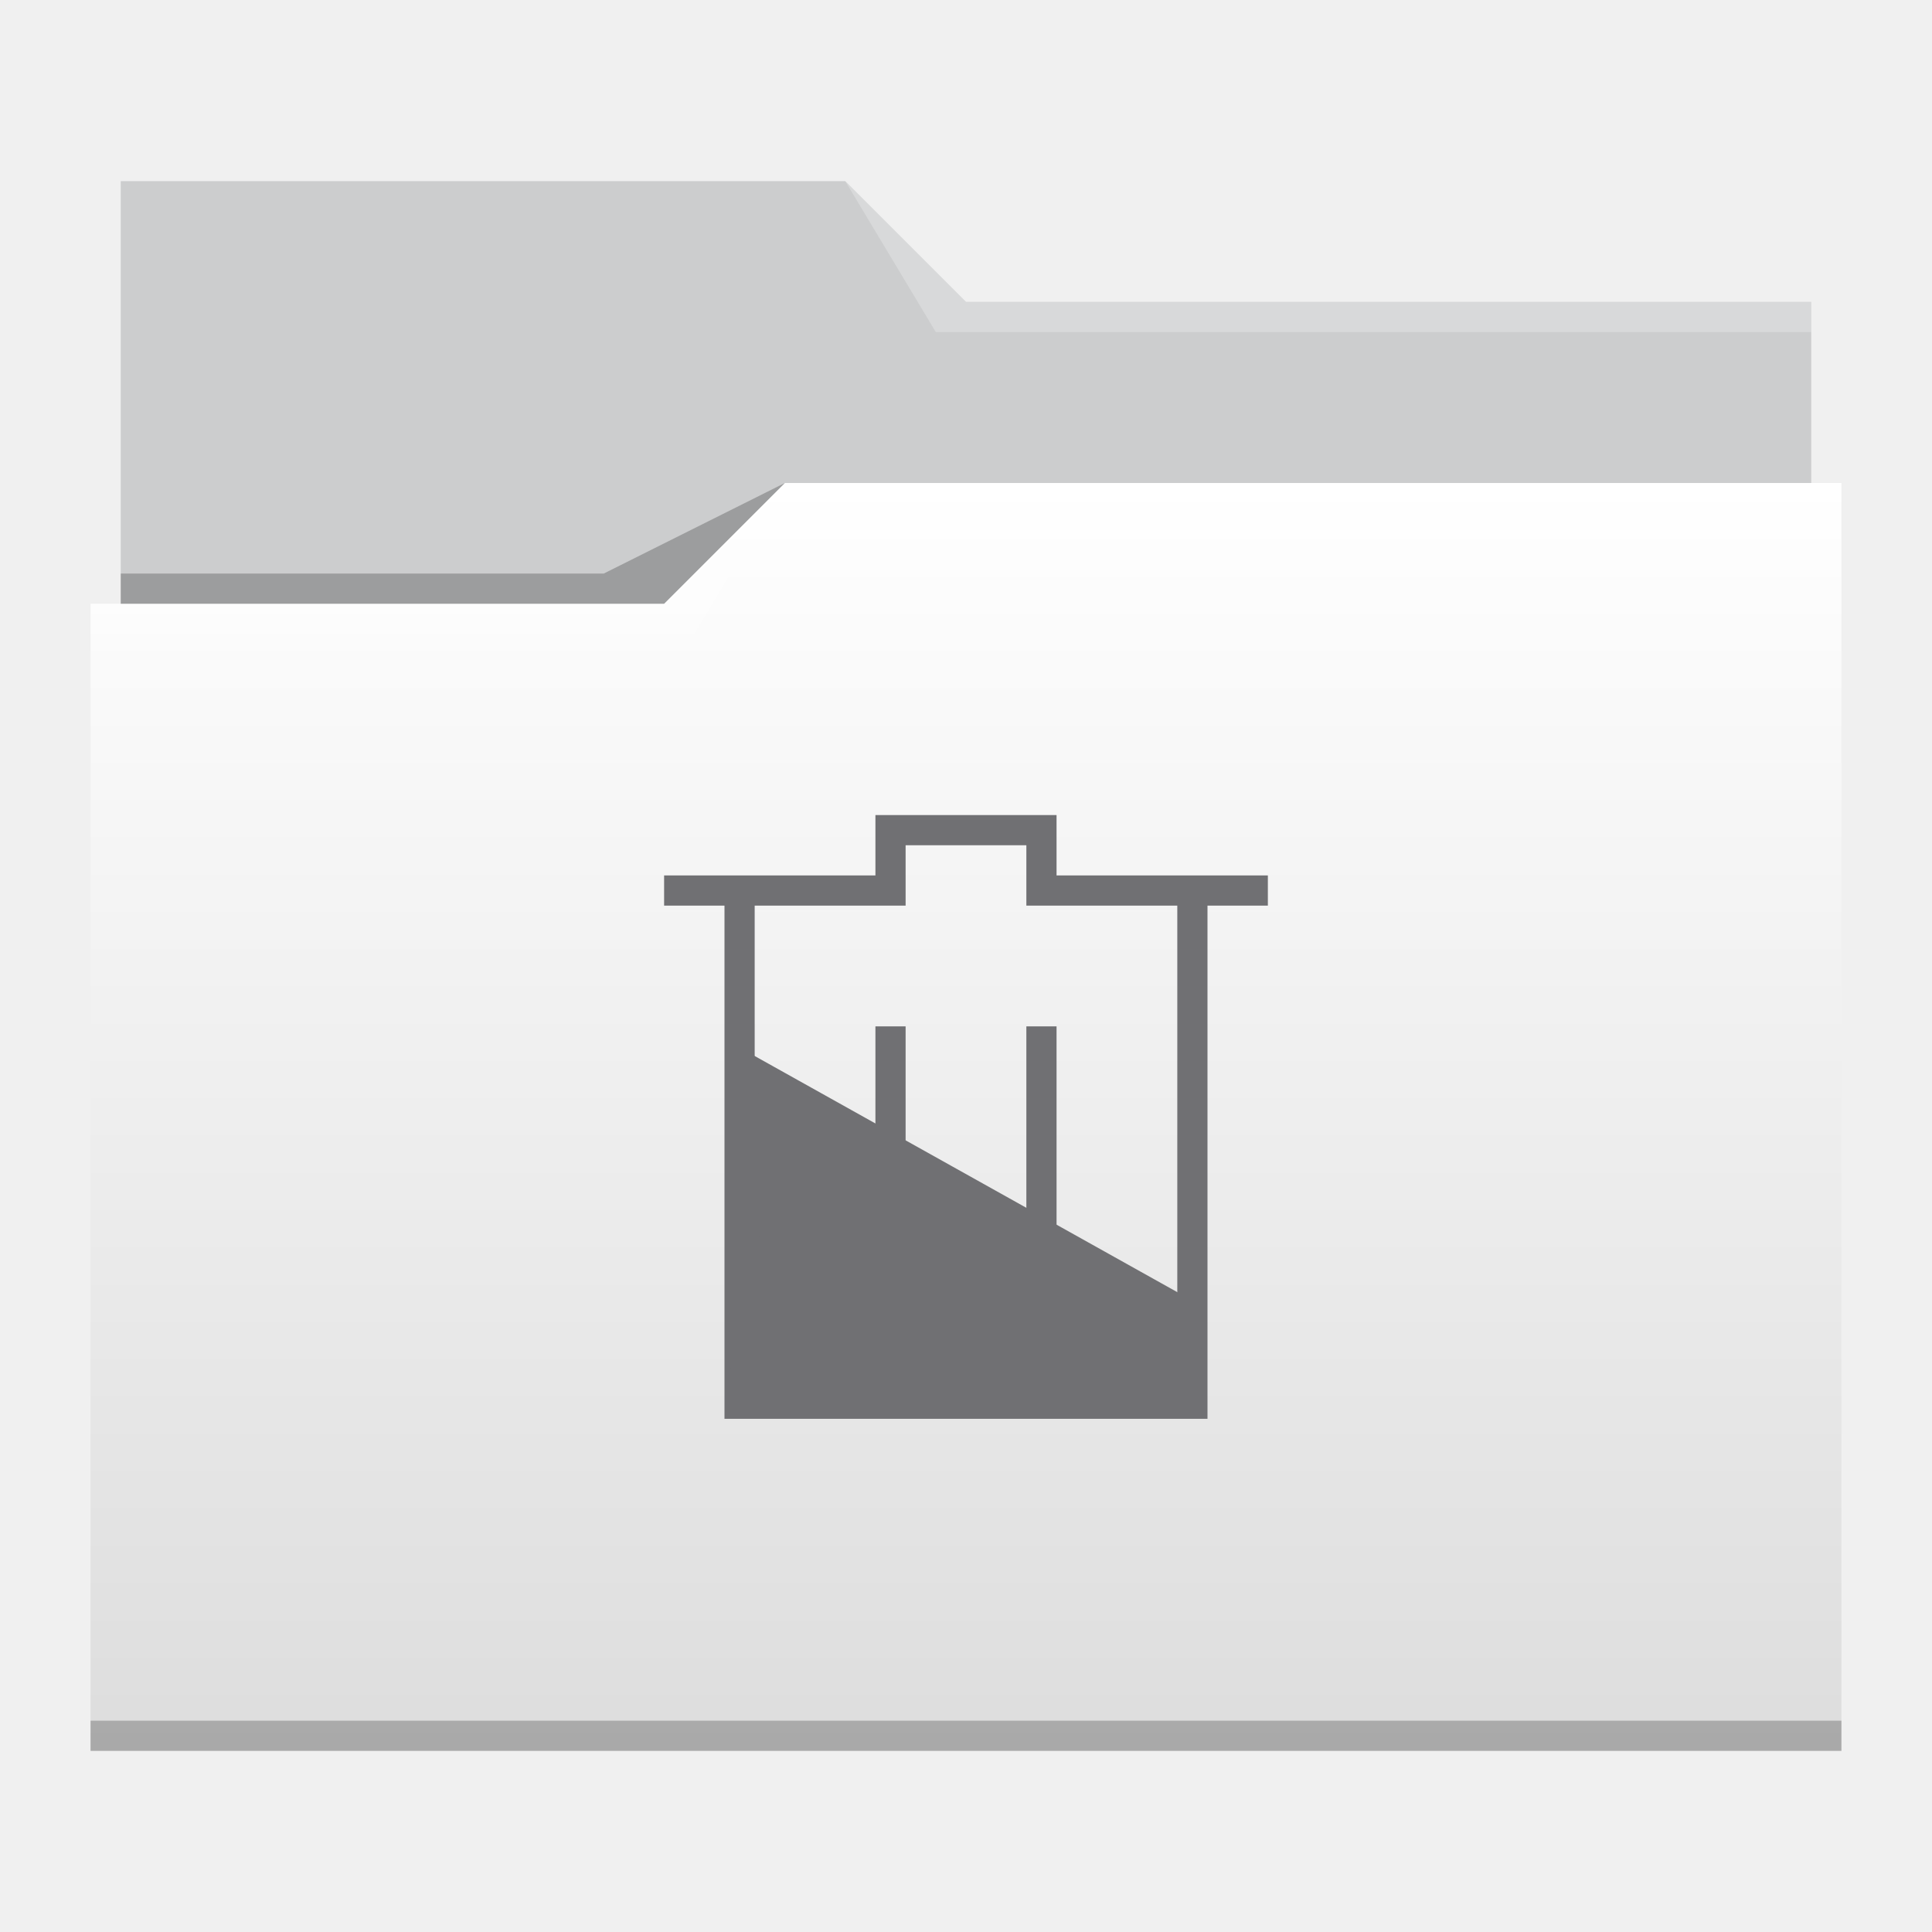
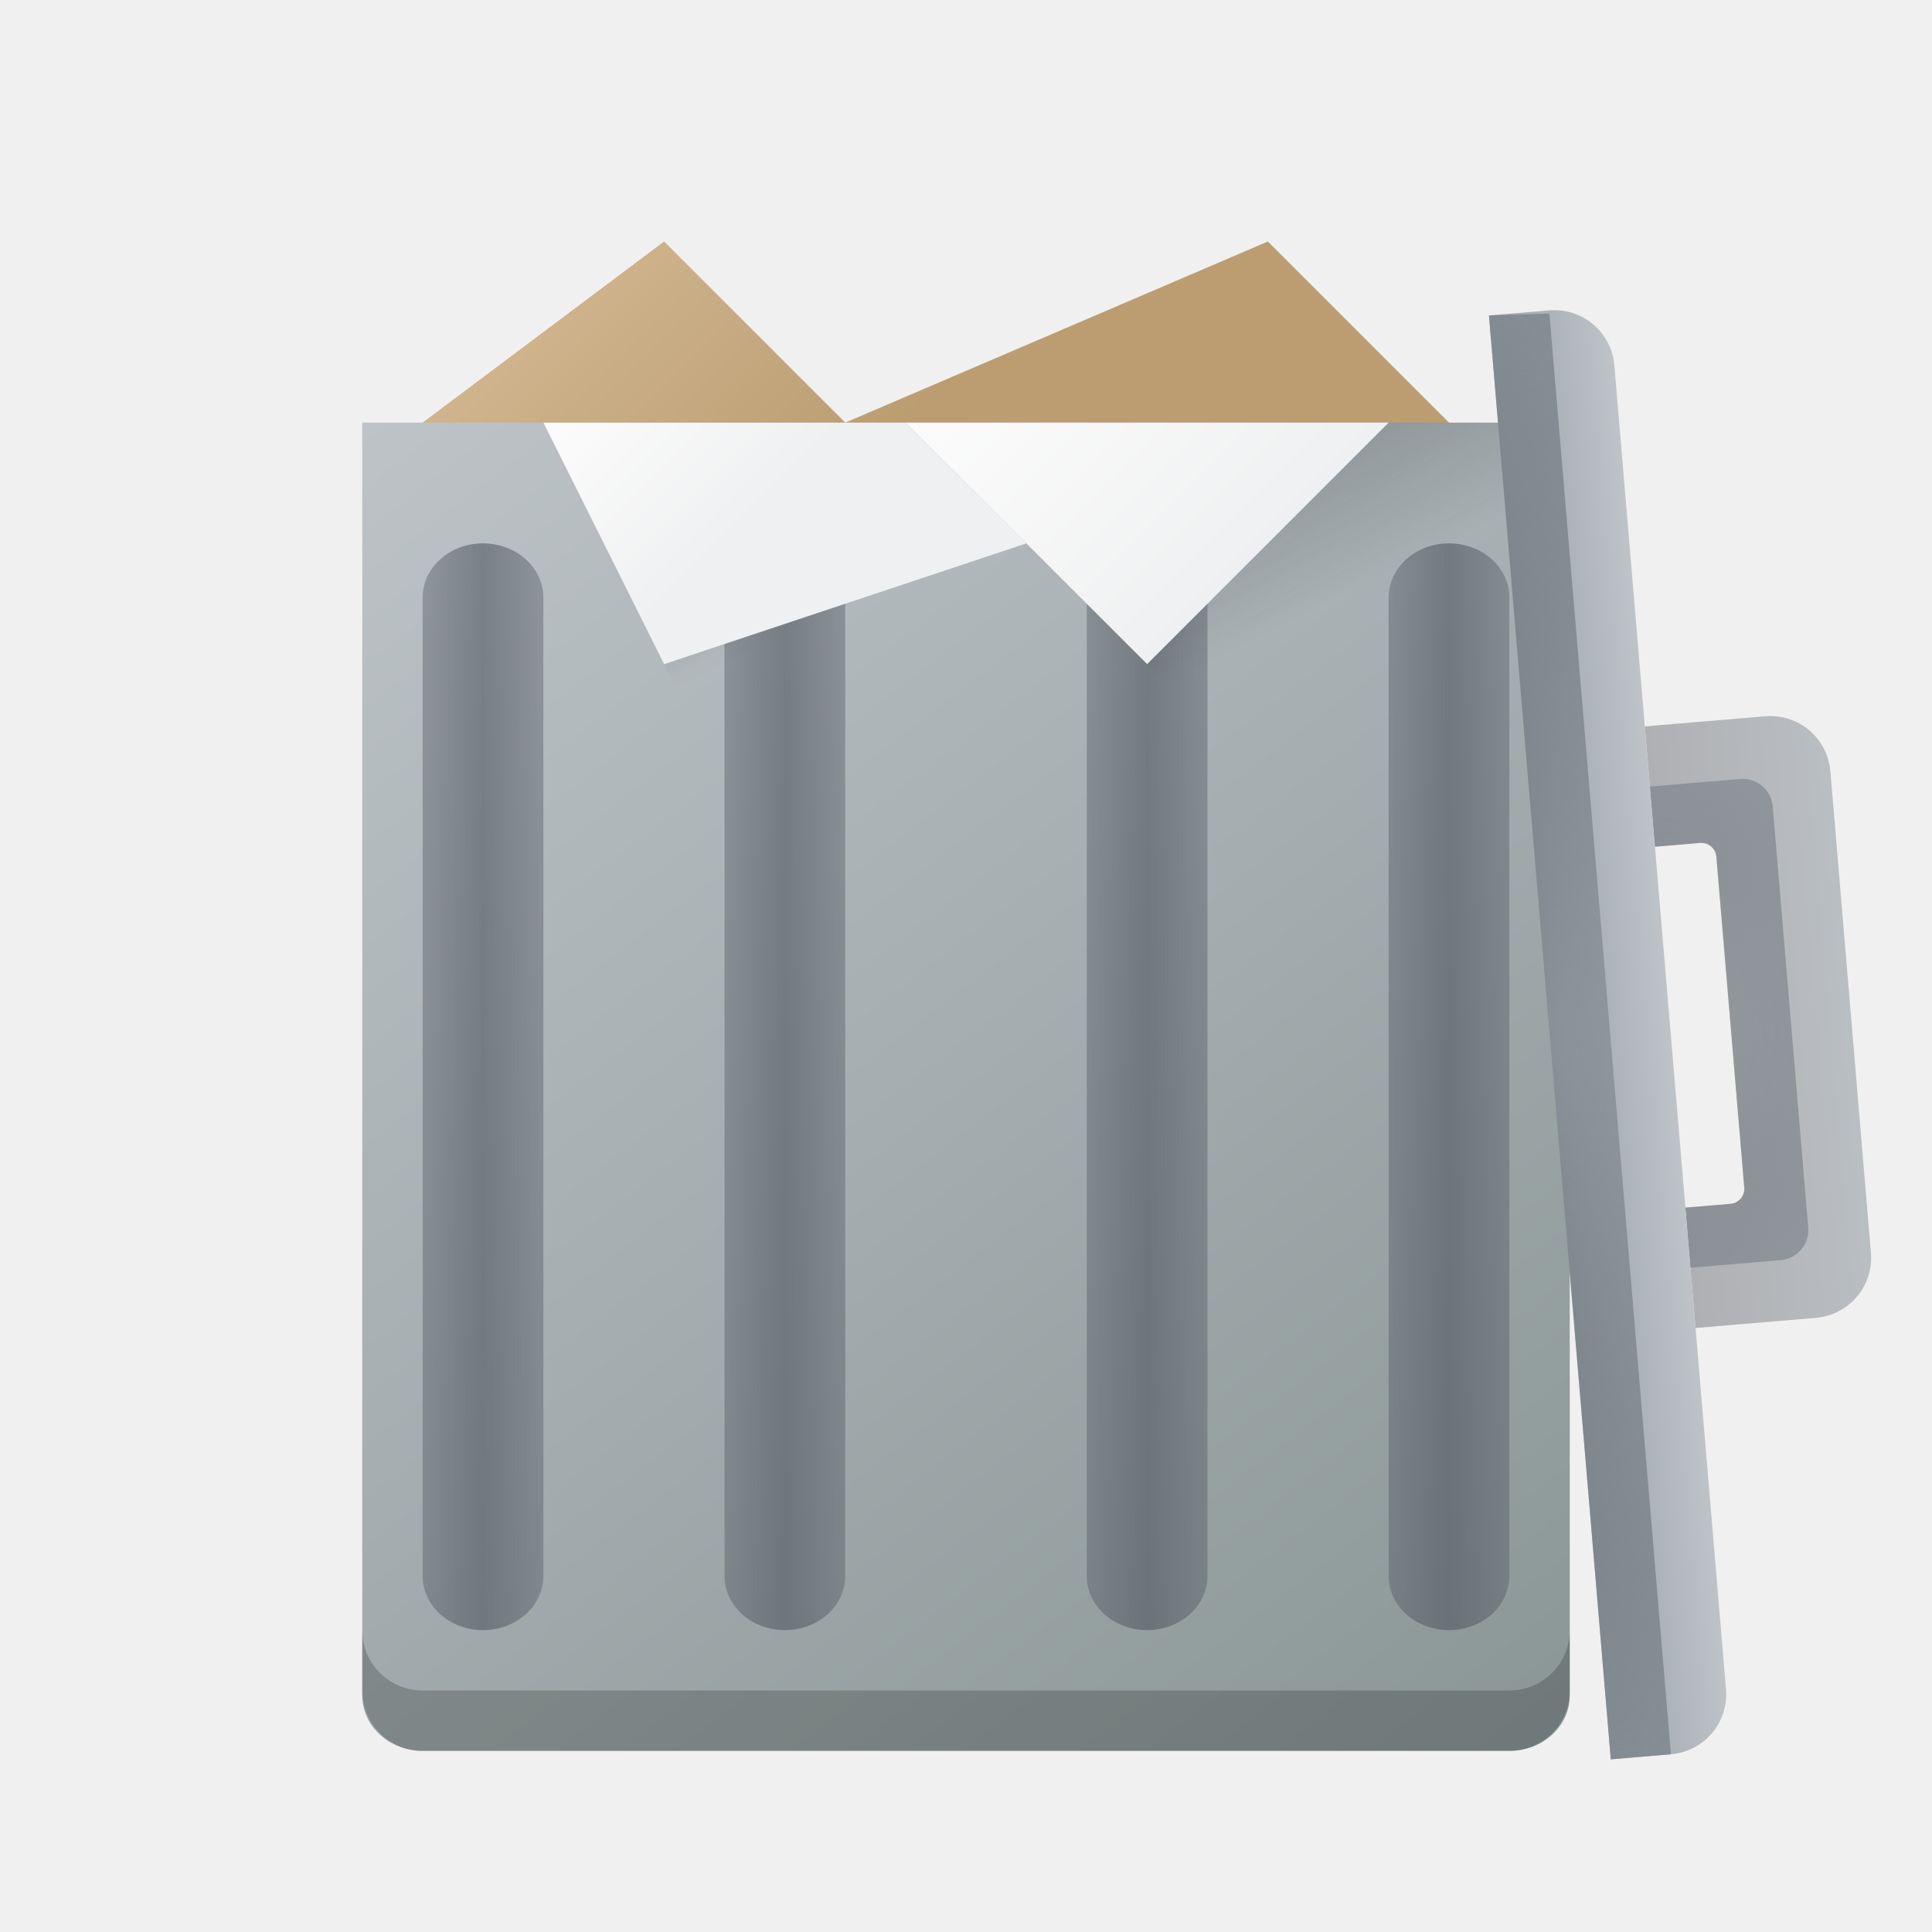
- <svg xmlns="http://www.w3.org/2000/svg" xmlns:xlink="http://www.w3.org/1999/xlink" width="64" version="1.1" height="64" id="svg2">
-   <defs id="defs5455">
-     <linearGradient id="linearGradient4209">
-       <stop style="stop-color:#ddd" id="stop4211" />
-       <stop offset="1" style="stop-color:#fff" id="stop4213" />
+ <svg xmlns="http://www.w3.org/2000/svg" xmlns:xlink="http://www.w3.org/1999/xlink" version="1.1" viewBox="0 0 32 32">
+   <defs>
+     <linearGradient id="u" x1="394.571" x2="399.571" y1="517.798" y2="522.798" gradientTransform="translate(-384.571,-515.798)" gradientUnits="userSpaceOnUse">
+       <stop stop-color="#d4ba94" offset="0" />
+       <stop stop-color="#bb9d71" offset="1" />
    </linearGradient>
-     <linearGradient xlink:href="#linearGradient4209" id="linearGradient4178" y1="541.798" y2="499.784" x2="0" gradientUnits="userSpaceOnUse" gradientTransform="matrix(1 0 0 0.9996746 0 0.176455)" />
+     <linearGradient id="t" x1="390.571" x2="410.571" y1="521.798" y2="545.798" gradientTransform="matrix(1 0 0 .9166667 -384.571 -471.3148)" gradientUnits="userSpaceOnUse">
+       <stop stop-color="#bdc3c7" offset="0" />
+       <stop stop-color="#8a9696" offset="1" />
+     </linearGradient>
+     <linearGradient id="ab" x1="395.571" x2="395.571" y1="520.798" y2="516.798" gradientTransform="rotate(85.17769,488.1548,66.06004)" gradientUnits="userSpaceOnUse">
+       <stop stop-color="#afb0b3" offset="0" />
+       <stop stop-color="#bdc3c7" offset="1" />
+     </linearGradient>
+     <radialGradient id="n" cx="16" cy="8.5" r="4" gradientTransform="matrix(.1471151 1.743805 -1.49469 .1260987 38.01476 -11.95857)" gradientUnits="userSpaceOnUse">
+       <stop stop-color="#4f575f" stop-opacity=".25" offset="0" />
+       <stop stop-color="#9da5ab" offset="1" />
+     </radialGradient>
+     <linearGradient id="ad" x1="412.571" x2="412.571" y1="522.798" y2="520.798" gradientTransform="rotate(85.17769,488.1548,66.06004)" gradientUnits="userSpaceOnUse">
+       <stop stop-color="#9da5ab" offset="0" />
+       <stop stop-color="#bdc3c7" offset="1" />
+     </linearGradient>
+     <linearGradient id="z" x1="391.571" x2="394.571" y1="534.798" y2="534.798" gradientTransform="matrix(.66667 0 0 .9 -249.047 -463.3182)" gradientUnits="userSpaceOnUse" xlink:href="#a" />
+     <linearGradient id="x" x1="391.571" x2="394.571" y1="534.798" y2="534.798" gradientTransform="matrix(.66667 0 0 .8999999 -254.048 -463.3181)" gradientUnits="userSpaceOnUse" xlink:href="#a" />
+     <linearGradient id="w" x1="391.571" x2="394.571" y1="534.798" y2="534.798" gradientTransform="matrix(.66667 0 0 .9 -243.048 -463.3182)" gradientUnits="userSpaceOnUse" xlink:href="#a" />
+     <linearGradient id="v" x1="391.571" x2="394.571" y1="534.798" y2="534.798" gradientTransform="matrix(.66667 0 0 .9 -238.047 -463.3182)" gradientUnits="userSpaceOnUse" xlink:href="#a" />
+     <radialGradient id="p" cx="20.571" cy="8.5" r="4" gradientTransform="matrix(.3145557 3.728534 -1.49469 .1260987 31.90703 -60.5646)" gradientUnits="userSpaceOnUse">
+       <stop stop-color="#4f575f" stop-opacity=".251" offset="0" />
+       <stop stop-color="#8a939a" offset="1" />
+     </radialGradient>
  </defs>
-   <g id="layer1" transform="matrix(1 0 0 1 -384.5714 -483.798)">
-     <path style="fill:#cccdce" id="rect4180" d="m 388.571,489.798 0,5 0,22 c 0,0.554 0.446,1 1,1 l 54,0 c 0.554,0 1,-0.446 1,-1 l 0,-21.99 c 0,-0.003 -0.002,-0.006 -0.002,-0.01 l 0.002,0 0,-1 -28,0 -4,-4 -24,0 z" />
-     <path style="fill:url(#linearGradient4178)" id="rect4113" d="m 410.571,499.798 -4,4 -19,0 0,1 0.002,0 c -5e-5,0.004 -0.002,0.008 -0.002,0.012 l 0,35.988 0,1 1,0 56,0 1,0 0,-1 0,-35.988 0,-0.012 0,-5 z" />
-     <path style="fill:#ffffff;fill-opacity:0.235;fill-rule:evenodd" id="path4224-8" d="m 387.571,503.798 0,1 20,0 3,-5 -4,4 z" />
-     <path style="fill-opacity:0.235;fill-rule:evenodd" id="path4228-3" d="m 388.571,502.798 0,1 18,0 4,-4 -6,3 z" />
-     <path style="fill-opacity:0.235" id="path4151-2" d="m 387.571,540.798 0,1 1,0 56,0 1,0 0,-1 -1,0 -56,0 -1,0 z" />
-     <path style="fill:#ffffff;fill-opacity:0.235;fill-rule:evenodd" id="path4196" d="m 412.571,489.798 3,5 2,0 27,0 0,-1 -27,0 -1,0 z" />
-     <path style="fill:#707073" id="path4153" d="m 413.571,510.798 0,2 -7,0 10e-6,1 2,0 0,17 1,0 15,0 0,-2 0,-15 2,0 0,-1 -7,0 0,-2 z m 1,1 4,0 0,2 1,0 4,0 0,16 -14,0 0,-16 5,0 z m -1,6 0,8 1,0 0,-8 z m 5,0 0,8 1,0 0,-8 z" />
-     <path style="fill:#707073;fill-rule:evenodd;stroke:#707073;stroke-width:1px;stroke-linecap:butt;stroke-linejoin:miter;stroke-opacity:1" d="m 409.19,522.426 0.093,7.694 14.61,-0.017 c 0.017,-1.254 -0.079,-1.738 0.034,-2.729 l -14.721,-8.226 z" id="path4474" />
+   <linearGradient id="o" x1="393.571" x2="396.071" y1="521.798" y2="524.298" gradientTransform="translate(-384.571,-514.798)" gradientUnits="userSpaceOnUse" xlink:href="#m" />
+   <linearGradient id="m">
+     <stop stop-color="#fcfcfc" offset="0" />
+     <stop stop-color="#eff0f1" offset="1" />
+   </linearGradient>
+   <linearGradient id="ac" x1="399.571" x2="400.571" y1="521.798" y2="523.798" gradientTransform="translate(-384.571,-514.798)" gradientUnits="userSpaceOnUse" xlink:href="#l" />
+   <linearGradient id="l">
+     <stop stop-color="#292c2f" offset="0" />
+     <stop stop-color="#292c2f" stop-opacity="0" offset="1" />
+   </linearGradient>
+   <linearGradient id="aa" x1="409.571" x2="405.571" y1="521.798" y2="525.798" gradientTransform="matrix(-1,0,0,1,424.572,-514.798)" gradientUnits="userSpaceOnUse" xlink:href="#m" />
+   <linearGradient id="y" x1="407.571" x2="408.571" y1="521.798" y2="523.798" gradientTransform="translate(-384.571,-514.798)" gradientUnits="userSpaceOnUse" xlink:href="#l" />
+   <linearGradient id="a">
+     <stop stop-color="#4f575f" stop-opacity=".4" offset="0" />
+     <stop stop-color="#4f575f" stop-opacity=".6" offset=".5" />
+     <stop stop-color="#4f575f" stop-opacity=".4" offset="1" />
+   </linearGradient>
+   <path d="m21 4-7 3-3-3-4 3v1l3 8 14-9z" fill="url(#u)" />
+   <path d="M 6,7 V 28.083 C 6,28.591 6.446,29 7,29 h 18 c 0.554,0 1,-0.409 1,-0.917 V 7 Z" fill="url(#t)" stroke-width=".957" />
+   <g stroke-width=".949">
+     <path d="m13 9c0.554 0 1 0.401 1 0.9v16.2c0 0.499-0.446 0.9-1 0.9s-1-0.401-1-0.9v-16.2c0-0.499 0.446-0.9 1-0.9z" fill="url(#z)" />
+     <path d="m8 9c0.554 0 1 0.401 1 0.9v16.2c0 0.499-0.446 0.9-1 0.9s-1-0.401-1-0.9v-16.2c0-0.499 0.446-0.9 1-0.9z" fill="url(#x)" />
+     <path d="m19 9c0.554 0 1 0.401 1 0.9v16.2c0 0.499-0.446 0.9-1 0.9s-1-0.401-1-0.9v-16.2c0-0.499 0.446-0.9 1-0.9z" fill="url(#w)" />
+     <path d="m24 9c0.554 0 1 0.401 1 0.9v16.2c0 0.499-0.446 0.9-1 0.9s-1-0.401-1-0.9v-16.2c0-0.499 0.446-0.9 1-0.9z" fill="url(#v)" />
  </g>
+   <path d="m6 27v1c0 0.554 0.446 1 1 1h18c0.554 0 1-0.446 1-1v-1c0 0.554-0.446 1-1 1h-18c-0.554 0-1-0.446-1-1z" opacity=".2" />
+   <path d="m13 15 6-4-4-4h-6z" fill="url(#ac)" opacity=".2" />
+   <path d="m9 7 2 4 6-2-2-2z" fill="url(#o)" />
+   <path d="m23 7-4 4-4-4z" fill="url(#aa)" />
+   <path d="m19 11 7 7v-11h-3z" fill="url(#y)" opacity=".2" />
+   <path d="m30.317 12.776c-0.047-0.552-0.528-0.959-1.081-0.912l-1.993 0.168 0.168 1.993 0.747-0.063a0.25 0.25 0 0 1 0.269 0.211l0.465 5.515a0.25 0.25 0 0 1-0.23 0.252l-0.747 0.063 0.168 1.993 1.993-0.168c0.552-0.047 0.959-0.528 0.912-1.081z" fill="url(#ab)" />
+   <path d="m29.362 13.358c-0.023-0.276-0.264-0.479-0.54-0.456l-1.495 0.126 0.084 0.996 0.747-0.063a0.25 0.25 0 0 1 0.269 0.211l0.465 5.515a0.25 0.25 0 0 1-0.23 0.252l-0.747 0.063 0.084 0.996 1.495-0.126c0.276-0.023 0.479-0.264 0.456-0.54z" fill="url(#n)" />
+   <path d="m26.739 6.053c-0.047-0.552-0.528-0.959-1.081-0.912l-0.996 0.084 2.018 23.915 0.996-0.084c0.552-0.047 0.959-0.528 0.912-1.081z" fill="url(#ad)" />
+   <path d="m24.662 5.225 2.018 23.915 0.996-0.084-2.013-23.863z" fill="url(#p)" stroke-width=".999" />
</svg>
